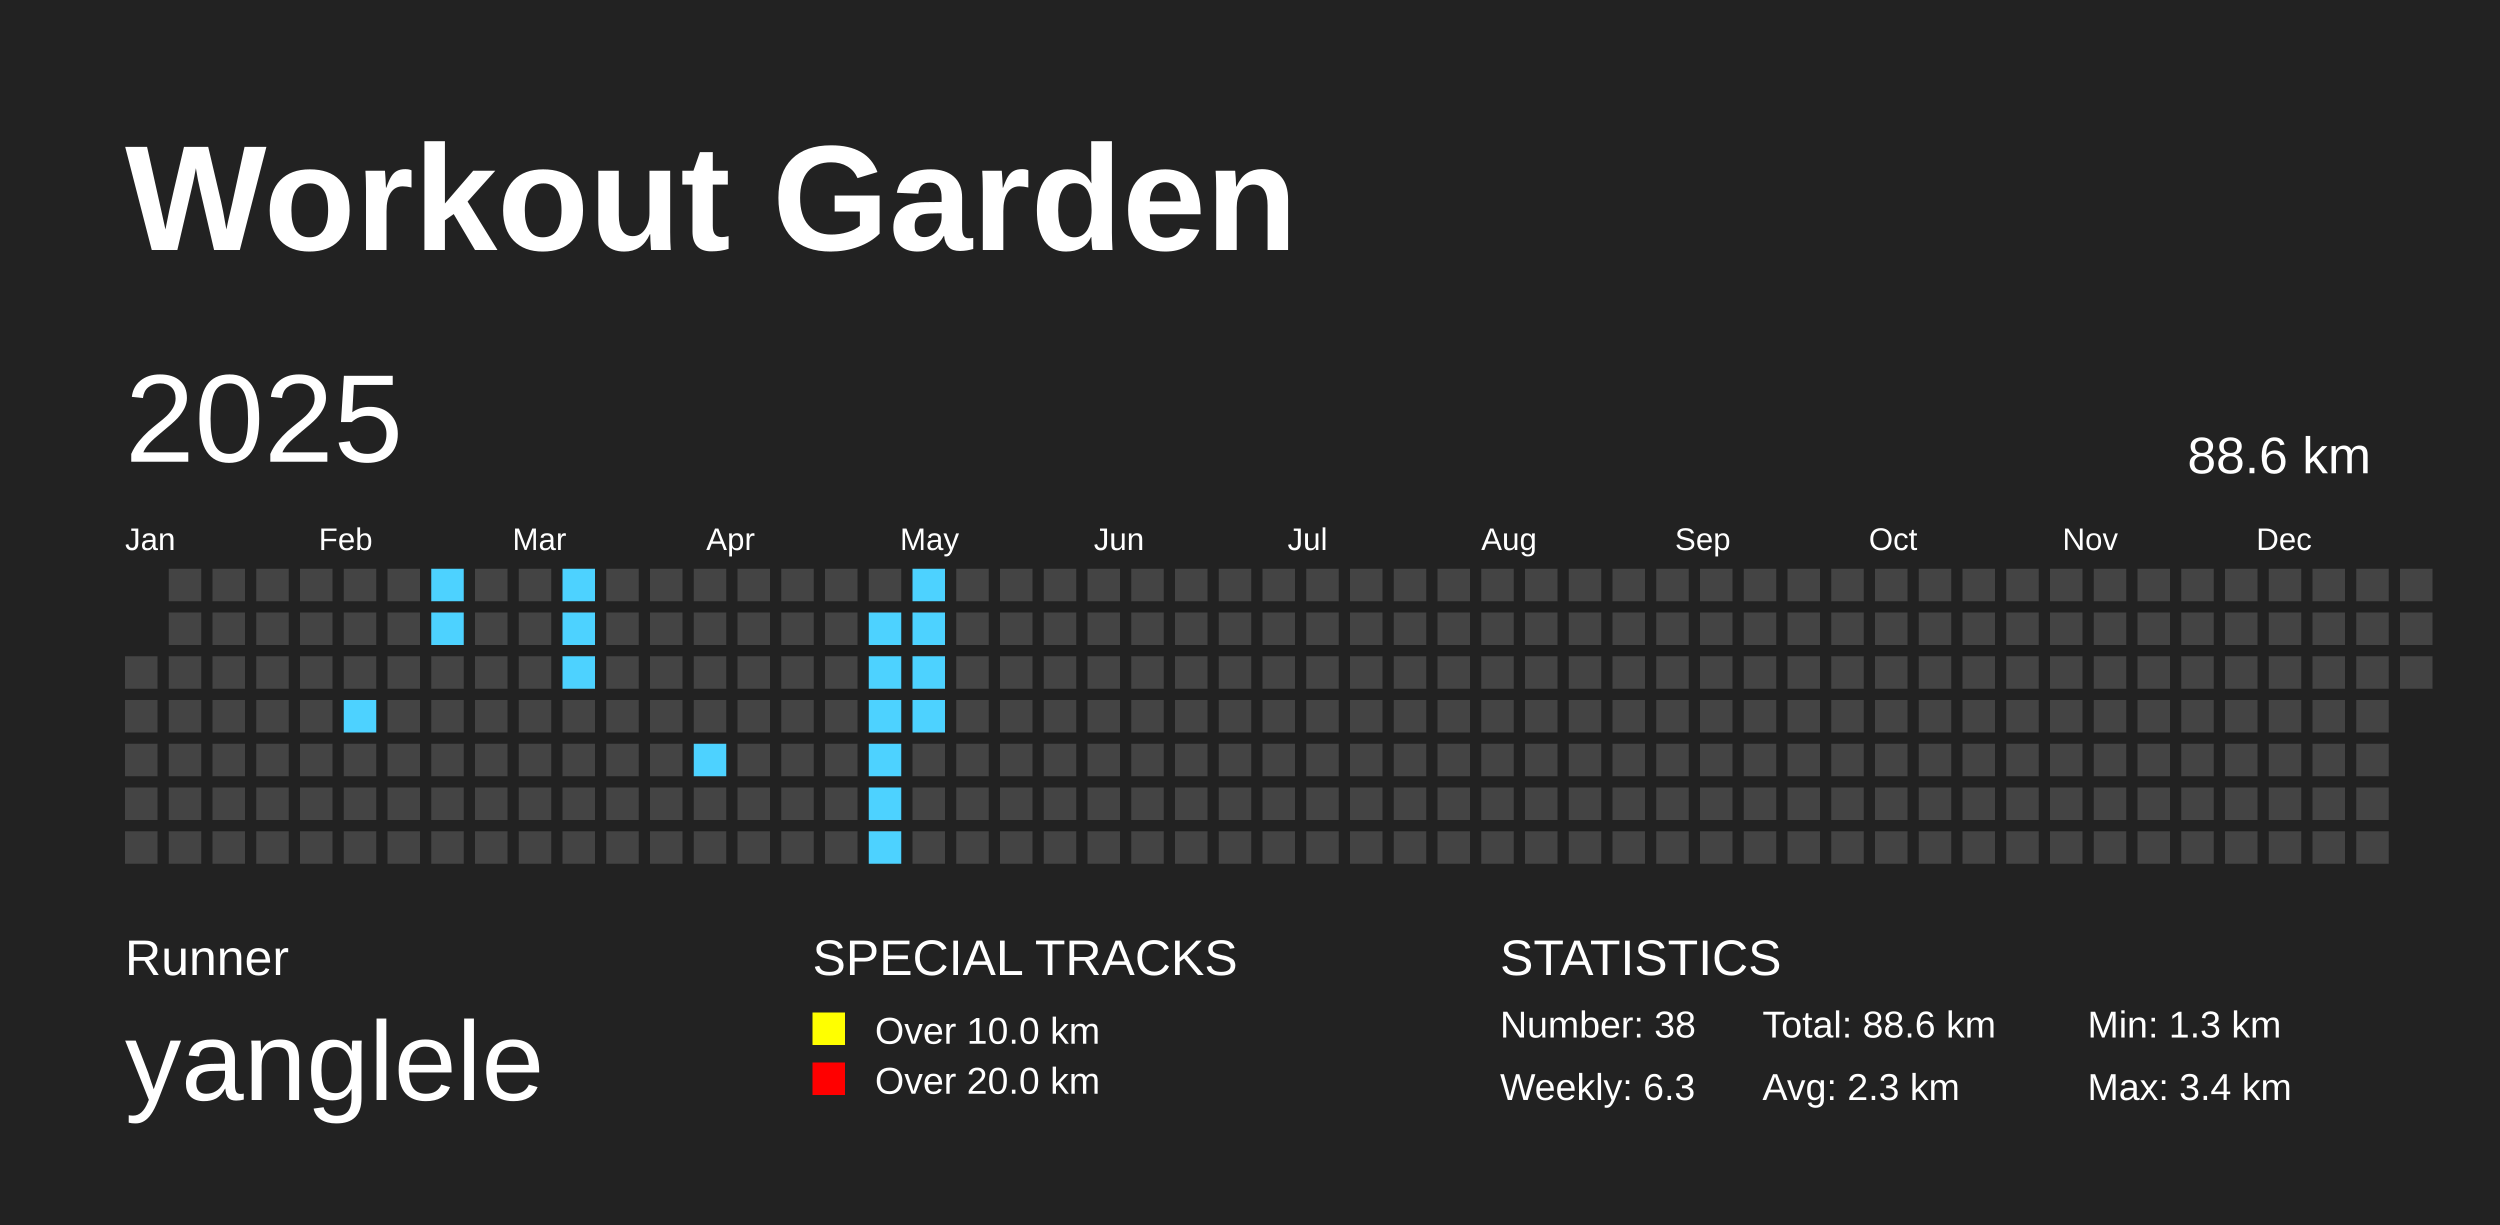
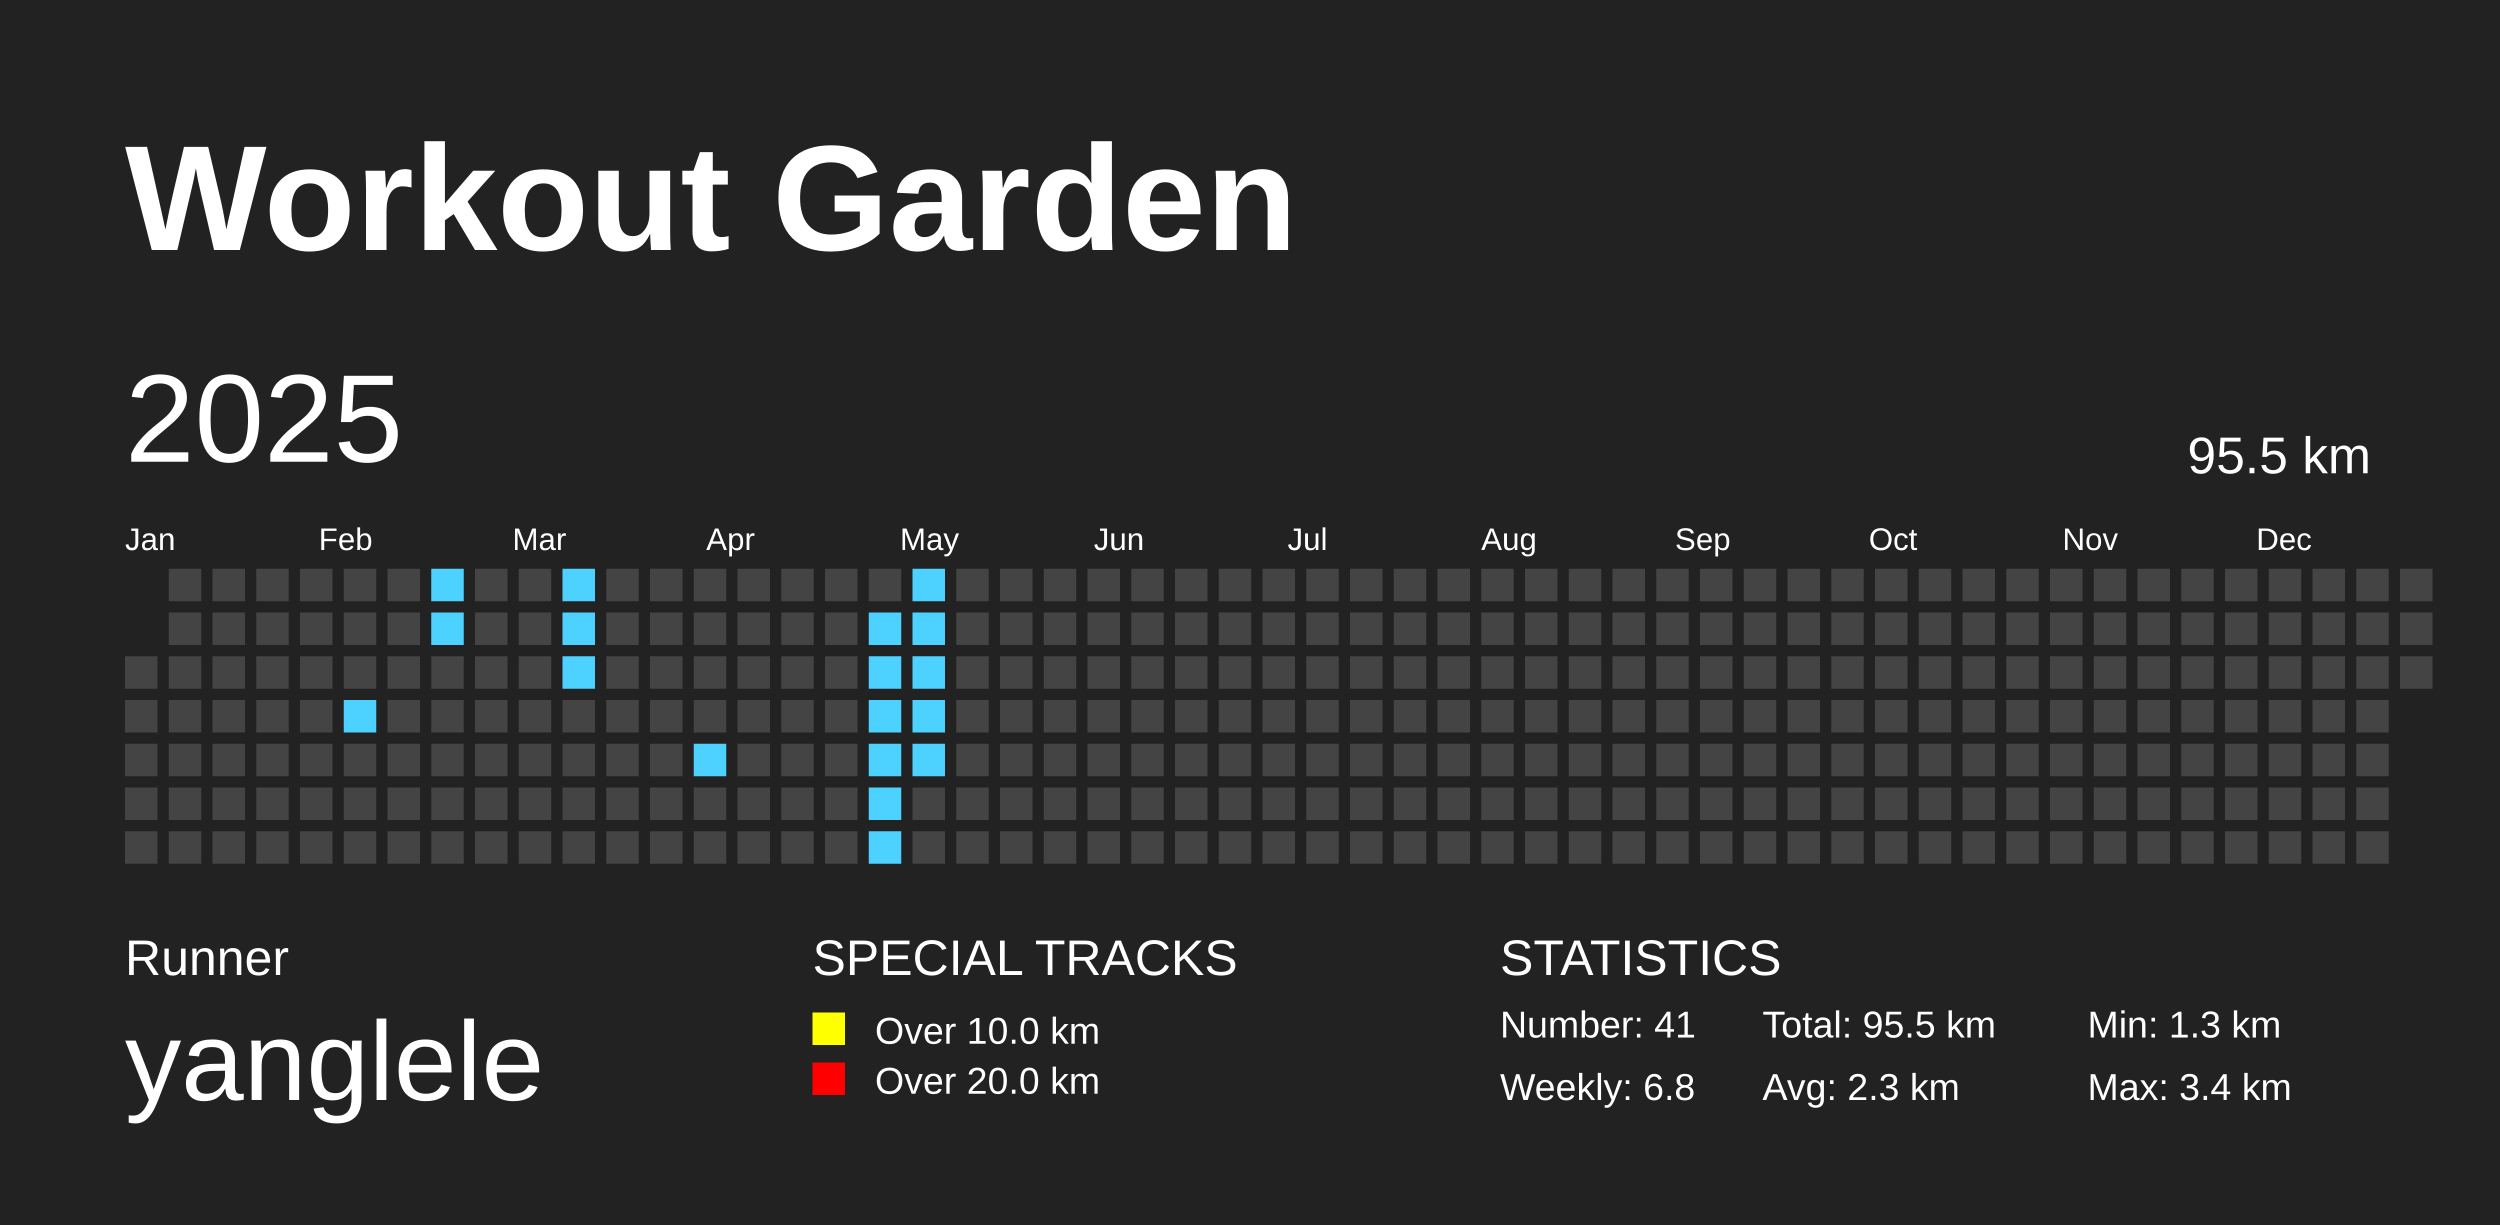
<svg xmlns="http://www.w3.org/2000/svg" baseProfile="full" height="98mm" version="1.1" viewBox="0,0,200,98" width="200mm">
  <defs />
  <rect fill="#222222" height="98" width="200" x="0" y="0" />
  <text fill="#FFFFFF" style="font-size:12px; font-family:Arial; font-weight:bold;" x="10" y="20">Workout Garden</text>
  <text fill="#FFFFFF" style="font-size:4px; font-family:Arial" x="10" y="78">Runner</text>
  <text fill="#FFFFFF" style="font-size:9px; font-family:Arial" x="10" y="88">yanglele</text>
  <text fill="#FFFFFF" style="font-size:4px; font-family:Arial" x="65" y="78">SPECIAL TRACKS</text>
  <rect fill="yellow" height="2.6" width="2.6" x="65" y="81" />
  <text fill="#FFFFFF" style="font-size:3px; font-family:Arial" x="70" y="83.5">Over 10.0 km</text>
  <rect fill="red" height="2.6" width="2.6" x="65" y="85" />
  <text fill="#FFFFFF" style="font-size:3px; font-family:Arial" x="70" y="87.5">Over 20.0 km</text>
  <text fill="#FFFFFF" style="font-size:4px; font-family:Arial" x="120" y="78">STATISTICS</text>
-   <text fill="#FFFFFF" style="font-size:3px; font-family:Arial" x="120" y="83">Number: 38</text>
-   <text fill="#FFFFFF" style="font-size:3px; font-family:Arial" x="120" y="88">Weekly: 6.3</text>
-   <text fill="#FFFFFF" style="font-size:3px; font-family:Arial" x="141" y="83">Total: 88.6 km</text>
+   <text fill="#FFFFFF" style="font-size:3px; font-family:Arial" x="120" y="83">Number: 41</text>
+   <text fill="#FFFFFF" style="font-size:3px; font-family:Arial" x="120" y="88">Weekly: 6.8</text>
+   <text fill="#FFFFFF" style="font-size:3px; font-family:Arial" x="141" y="83">Total: 95.5 km</text>
  <text fill="#FFFFFF" style="font-size:3px; font-family:Arial" x="141" y="88">Avg: 2.3 km</text>
  <text fill="#FFFFFF" style="font-size:3px; font-family:Arial" x="167" y="83">Min: 1.3 km</text>
  <text fill="#FFFFFF" style="font-size:3px; font-family:Arial" x="167" y="88">Max: 3.4 km</text>
  <text dominant-baseline="hanging" fill="#FFFFFF" style="font-size:10.0px; font-family:Arial;" x="10" y="30">2025</text>
-   <text dominant-baseline="hanging" fill="#FFFFFF" style="font-size:4.125px; font-family:Arial;" x="175" y="35">88.6 km</text>
+   <text dominant-baseline="hanging" fill="#FFFFFF" style="font-size:4.125px; font-family:Arial;" x="175" y="35">95.5 km</text>
  <text fill="#FFFFFF" style="font-size:2.5px; font-family:Arial" x="10.0" y="44">Jan</text>
  <text fill="#FFFFFF" style="font-size:2.5px; font-family:Arial" x="25.5" y="44">Feb</text>
  <text fill="#FFFFFF" style="font-size:2.5px; font-family:Arial" x="41.0" y="44">Mar</text>
  <text fill="#FFFFFF" style="font-size:2.5px; font-family:Arial" x="56.5" y="44">Apr</text>
  <text fill="#FFFFFF" style="font-size:2.5px; font-family:Arial" x="72.0" y="44">May</text>
  <text fill="#FFFFFF" style="font-size:2.5px; font-family:Arial" x="87.5" y="44">Jun</text>
  <text fill="#FFFFFF" style="font-size:2.5px; font-family:Arial" x="103.0" y="44">Jul</text>
  <text fill="#FFFFFF" style="font-size:2.5px; font-family:Arial" x="118.5" y="44">Aug</text>
  <text fill="#FFFFFF" style="font-size:2.5px; font-family:Arial" x="134.0" y="44">Sep</text>
  <text fill="#FFFFFF" style="font-size:2.5px; font-family:Arial" x="149.5" y="44">Oct</text>
  <text fill="#FFFFFF" style="font-size:2.5px; font-family:Arial" x="165.0" y="44">Nov</text>
  <text fill="#FFFFFF" style="font-size:2.5px; font-family:Arial" x="180.5" y="44">Dec</text>
  <rect fill="#444444" height="2.6" width="2.6" x="10.0" y="52.5" />
  <rect fill="#444444" height="2.6" width="2.6" x="10.0" y="56.0" />
  <rect fill="#444444" height="2.6" width="2.6" x="10.0" y="59.5" />
  <rect fill="#444444" height="2.6" width="2.6" x="10.0" y="63.0" />
  <rect fill="#444444" height="2.6" width="2.6" x="10.0" y="66.5" />
  <rect fill="#444444" height="2.6" width="2.6" x="13.5" y="45.5" />
  <rect fill="#444444" height="2.6" width="2.6" x="13.5" y="49.0" />
  <rect fill="#444444" height="2.6" width="2.6" x="13.5" y="52.5" />
  <rect fill="#444444" height="2.6" width="2.6" x="13.5" y="56.0" />
  <rect fill="#444444" height="2.6" width="2.6" x="13.5" y="59.5" />
  <rect fill="#444444" height="2.6" width="2.6" x="13.5" y="63.0" />
  <rect fill="#444444" height="2.6" width="2.6" x="13.5" y="66.5" />
  <rect fill="#444444" height="2.6" width="2.6" x="17.0" y="45.5" />
  <rect fill="#444444" height="2.6" width="2.6" x="17.0" y="49.0" />
  <rect fill="#444444" height="2.6" width="2.6" x="17.0" y="52.5" />
  <rect fill="#444444" height="2.6" width="2.6" x="17.0" y="56.0" />
  <rect fill="#444444" height="2.6" width="2.6" x="17.0" y="59.5" />
  <rect fill="#444444" height="2.6" width="2.6" x="17.0" y="63.0" />
  <rect fill="#444444" height="2.6" width="2.6" x="17.0" y="66.5" />
  <rect fill="#444444" height="2.6" width="2.6" x="20.5" y="45.5" />
  <rect fill="#444444" height="2.6" width="2.6" x="20.5" y="49.0" />
  <rect fill="#444444" height="2.6" width="2.6" x="20.5" y="52.5" />
  <rect fill="#444444" height="2.6" width="2.6" x="20.5" y="56.0" />
  <rect fill="#444444" height="2.6" width="2.6" x="20.5" y="59.5" />
  <rect fill="#444444" height="2.6" width="2.6" x="20.5" y="63.0" />
  <rect fill="#444444" height="2.6" width="2.6" x="20.5" y="66.5" />
  <rect fill="#444444" height="2.6" width="2.6" x="24.0" y="45.5" />
  <rect fill="#444444" height="2.6" width="2.6" x="24.0" y="49.0" />
  <rect fill="#444444" height="2.6" width="2.6" x="24.0" y="52.5" />
  <rect fill="#444444" height="2.6" width="2.6" x="24.0" y="56.0" />
  <rect fill="#444444" height="2.6" width="2.6" x="24.0" y="59.5" />
  <rect fill="#444444" height="2.6" width="2.6" x="24.0" y="63.0" />
  <rect fill="#444444" height="2.6" width="2.6" x="24.0" y="66.5" />
  <rect fill="#444444" height="2.6" width="2.6" x="27.5" y="45.5" />
  <rect fill="#444444" height="2.6" width="2.6" x="27.5" y="49.0" />
  <rect fill="#444444" height="2.6" width="2.6" x="27.5" y="52.5" />
  <rect fill="#4DD2FF" height="2.6" width="2.6" x="27.5" y="56.0" />
  <rect fill="#444444" height="2.6" width="2.6" x="27.5" y="59.5" />
  <rect fill="#444444" height="2.6" width="2.6" x="27.5" y="63.0" />
  <rect fill="#444444" height="2.6" width="2.6" x="27.5" y="66.5" />
  <rect fill="#444444" height="2.6" width="2.6" x="31.0" y="45.5" />
  <rect fill="#444444" height="2.6" width="2.6" x="31.0" y="49.0" />
  <rect fill="#444444" height="2.6" width="2.6" x="31.0" y="52.5" />
  <rect fill="#444444" height="2.6" width="2.6" x="31.0" y="56.0" />
  <rect fill="#444444" height="2.6" width="2.6" x="31.0" y="59.5" />
  <rect fill="#444444" height="2.6" width="2.6" x="31.0" y="63.0" />
  <rect fill="#444444" height="2.6" width="2.6" x="31.0" y="66.5" />
  <rect fill="#4DD2FF" height="2.6" width="2.6" x="34.5" y="45.5" />
  <rect fill="#4DD2FF" height="2.6" width="2.6" x="34.5" y="49.0" />
  <rect fill="#444444" height="2.6" width="2.6" x="34.5" y="52.5" />
  <rect fill="#444444" height="2.6" width="2.6" x="34.5" y="56.0" />
  <rect fill="#444444" height="2.6" width="2.6" x="34.5" y="59.5" />
  <rect fill="#444444" height="2.6" width="2.6" x="34.5" y="63.0" />
  <rect fill="#444444" height="2.6" width="2.6" x="34.5" y="66.5" />
  <rect fill="#444444" height="2.6" width="2.6" x="38.0" y="45.5" />
  <rect fill="#444444" height="2.6" width="2.6" x="38.0" y="49.0" />
  <rect fill="#444444" height="2.6" width="2.6" x="38.0" y="52.5" />
  <rect fill="#444444" height="2.6" width="2.6" x="38.0" y="56.0" />
  <rect fill="#444444" height="2.6" width="2.6" x="38.0" y="59.5" />
  <rect fill="#444444" height="2.6" width="2.6" x="38.0" y="63.0" />
  <rect fill="#444444" height="2.6" width="2.6" x="38.0" y="66.5" />
  <rect fill="#444444" height="2.6" width="2.6" x="41.5" y="45.5" />
  <rect fill="#444444" height="2.6" width="2.6" x="41.5" y="49.0" />
  <rect fill="#444444" height="2.6" width="2.6" x="41.5" y="52.5" />
  <rect fill="#444444" height="2.6" width="2.6" x="41.5" y="56.0" />
  <rect fill="#444444" height="2.6" width="2.6" x="41.5" y="59.5" />
  <rect fill="#444444" height="2.6" width="2.6" x="41.5" y="63.0" />
  <rect fill="#444444" height="2.6" width="2.6" x="41.5" y="66.5" />
  <rect fill="#4DD2FF" height="2.6" width="2.6" x="45.0" y="45.5" />
  <rect fill="#4DD2FF" height="2.6" width="2.6" x="45.0" y="49.0" />
  <rect fill="#4DD2FF" height="2.6" width="2.6" x="45.0" y="52.5" />
  <rect fill="#444444" height="2.6" width="2.6" x="45.0" y="56.0" />
  <rect fill="#444444" height="2.6" width="2.6" x="45.0" y="59.5" />
  <rect fill="#444444" height="2.6" width="2.6" x="45.0" y="63.0" />
  <rect fill="#444444" height="2.6" width="2.6" x="45.0" y="66.5" />
  <rect fill="#444444" height="2.6" width="2.6" x="48.5" y="45.5" />
  <rect fill="#444444" height="2.6" width="2.6" x="48.5" y="49.0" />
  <rect fill="#444444" height="2.6" width="2.6" x="48.5" y="52.5" />
  <rect fill="#444444" height="2.6" width="2.6" x="48.5" y="56.0" />
  <rect fill="#444444" height="2.6" width="2.6" x="48.5" y="59.5" />
  <rect fill="#444444" height="2.6" width="2.6" x="48.5" y="63.0" />
  <rect fill="#444444" height="2.6" width="2.6" x="48.5" y="66.5" />
  <rect fill="#444444" height="2.6" width="2.6" x="52.0" y="45.5" />
  <rect fill="#444444" height="2.6" width="2.6" x="52.0" y="49.0" />
  <rect fill="#444444" height="2.6" width="2.6" x="52.0" y="52.5" />
  <rect fill="#444444" height="2.6" width="2.6" x="52.0" y="56.0" />
  <rect fill="#444444" height="2.6" width="2.6" x="52.0" y="59.5" />
  <rect fill="#444444" height="2.6" width="2.6" x="52.0" y="63.0" />
  <rect fill="#444444" height="2.6" width="2.6" x="52.0" y="66.5" />
  <rect fill="#444444" height="2.6" width="2.6" x="55.5" y="45.5" />
  <rect fill="#444444" height="2.6" width="2.6" x="55.5" y="49.0" />
  <rect fill="#444444" height="2.6" width="2.6" x="55.5" y="52.5" />
  <rect fill="#444444" height="2.6" width="2.6" x="55.5" y="56.0" />
  <rect fill="#4DD2FF" height="2.6" width="2.6" x="55.5" y="59.5" />
  <rect fill="#444444" height="2.6" width="2.6" x="55.5" y="63.0" />
  <rect fill="#444444" height="2.6" width="2.6" x="55.5" y="66.5" />
  <rect fill="#444444" height="2.6" width="2.6" x="59.0" y="45.5" />
  <rect fill="#444444" height="2.6" width="2.6" x="59.0" y="49.0" />
  <rect fill="#444444" height="2.6" width="2.6" x="59.0" y="52.5" />
  <rect fill="#444444" height="2.6" width="2.6" x="59.0" y="56.0" />
  <rect fill="#444444" height="2.6" width="2.6" x="59.0" y="59.5" />
  <rect fill="#444444" height="2.6" width="2.6" x="59.0" y="63.0" />
  <rect fill="#444444" height="2.6" width="2.6" x="59.0" y="66.5" />
  <rect fill="#444444" height="2.6" width="2.6" x="62.5" y="45.5" />
  <rect fill="#444444" height="2.6" width="2.6" x="62.5" y="49.0" />
  <rect fill="#444444" height="2.6" width="2.6" x="62.5" y="52.5" />
  <rect fill="#444444" height="2.6" width="2.6" x="62.5" y="56.0" />
  <rect fill="#444444" height="2.6" width="2.6" x="62.5" y="59.5" />
  <rect fill="#444444" height="2.6" width="2.6" x="62.5" y="63.0" />
  <rect fill="#444444" height="2.6" width="2.6" x="62.5" y="66.5" />
  <rect fill="#444444" height="2.6" width="2.6" x="66.0" y="45.5" />
  <rect fill="#444444" height="2.6" width="2.6" x="66.0" y="49.0" />
  <rect fill="#444444" height="2.6" width="2.6" x="66.0" y="52.5" />
  <rect fill="#444444" height="2.6" width="2.6" x="66.0" y="56.0" />
  <rect fill="#444444" height="2.6" width="2.6" x="66.0" y="59.5" />
  <rect fill="#444444" height="2.6" width="2.6" x="66.0" y="63.0" />
  <rect fill="#444444" height="2.6" width="2.6" x="66.0" y="66.5" />
  <rect fill="#444444" height="2.6" width="2.6" x="69.5" y="45.5" />
  <rect fill="#4DD2FF" height="2.6" width="2.6" x="69.5" y="49.0" />
  <rect fill="#4DD2FF" height="2.6" width="2.6" x="69.5" y="52.5" />
  <rect fill="#4DD2FF" height="2.6" width="2.6" x="69.5" y="56.0" />
  <rect fill="#4DD2FF" height="2.6" width="2.6" x="69.5" y="59.5" />
  <rect fill="#4DD2FF" height="2.6" width="2.6" x="69.5" y="63.0" />
  <rect fill="#4DD2FF" height="2.6" width="2.6" x="69.5" y="66.5" />
  <rect fill="#4DD2FF" height="2.6" width="2.6" x="73.0" y="45.5" />
  <rect fill="#4DD2FF" height="2.6" width="2.6" x="73.0" y="49.0" />
  <rect fill="#4DD2FF" height="2.6" width="2.6" x="73.0" y="52.5" />
  <rect fill="#4DD2FF" height="2.6" width="2.6" x="73.0" y="56.0" />
-   <rect fill="#444444" height="2.6" width="2.6" x="73.0" y="59.5" />
+   <rect fill="#4DD2FF" height="2.6" width="2.6" x="73.0" y="59.5" />
  <rect fill="#444444" height="2.6" width="2.6" x="73.0" y="63.0" />
  <rect fill="#444444" height="2.6" width="2.6" x="73.0" y="66.5" />
  <rect fill="#444444" height="2.6" width="2.6" x="76.5" y="45.5" />
  <rect fill="#444444" height="2.6" width="2.6" x="76.5" y="49.0" />
  <rect fill="#444444" height="2.6" width="2.6" x="76.5" y="52.5" />
  <rect fill="#444444" height="2.6" width="2.6" x="76.5" y="56.0" />
  <rect fill="#444444" height="2.6" width="2.6" x="76.5" y="59.5" />
  <rect fill="#444444" height="2.6" width="2.6" x="76.5" y="63.0" />
  <rect fill="#444444" height="2.6" width="2.6" x="76.5" y="66.5" />
  <rect fill="#444444" height="2.6" width="2.6" x="80.0" y="45.5" />
  <rect fill="#444444" height="2.6" width="2.6" x="80.0" y="49.0" />
  <rect fill="#444444" height="2.6" width="2.6" x="80.0" y="52.5" />
  <rect fill="#444444" height="2.6" width="2.6" x="80.0" y="56.0" />
  <rect fill="#444444" height="2.6" width="2.6" x="80.0" y="59.5" />
  <rect fill="#444444" height="2.6" width="2.6" x="80.0" y="63.0" />
  <rect fill="#444444" height="2.6" width="2.6" x="80.0" y="66.5" />
  <rect fill="#444444" height="2.6" width="2.6" x="83.5" y="45.5" />
  <rect fill="#444444" height="2.6" width="2.6" x="83.5" y="49.0" />
  <rect fill="#444444" height="2.6" width="2.6" x="83.5" y="52.5" />
  <rect fill="#444444" height="2.6" width="2.6" x="83.5" y="56.0" />
  <rect fill="#444444" height="2.6" width="2.6" x="83.5" y="59.5" />
  <rect fill="#444444" height="2.6" width="2.6" x="83.5" y="63.0" />
  <rect fill="#444444" height="2.6" width="2.6" x="83.5" y="66.5" />
  <rect fill="#444444" height="2.6" width="2.6" x="87.0" y="45.5" />
  <rect fill="#444444" height="2.6" width="2.6" x="87.0" y="49.0" />
  <rect fill="#444444" height="2.6" width="2.6" x="87.0" y="52.5" />
  <rect fill="#444444" height="2.6" width="2.6" x="87.0" y="56.0" />
  <rect fill="#444444" height="2.6" width="2.6" x="87.0" y="59.5" />
  <rect fill="#444444" height="2.6" width="2.6" x="87.0" y="63.0" />
  <rect fill="#444444" height="2.6" width="2.6" x="87.0" y="66.5" />
  <rect fill="#444444" height="2.6" width="2.6" x="90.5" y="45.5" />
  <rect fill="#444444" height="2.6" width="2.6" x="90.5" y="49.0" />
  <rect fill="#444444" height="2.6" width="2.6" x="90.5" y="52.5" />
  <rect fill="#444444" height="2.6" width="2.6" x="90.5" y="56.0" />
  <rect fill="#444444" height="2.6" width="2.6" x="90.5" y="59.5" />
  <rect fill="#444444" height="2.6" width="2.6" x="90.5" y="63.0" />
  <rect fill="#444444" height="2.6" width="2.6" x="90.5" y="66.5" />
  <rect fill="#444444" height="2.6" width="2.6" x="94.0" y="45.5" />
  <rect fill="#444444" height="2.6" width="2.6" x="94.0" y="49.0" />
  <rect fill="#444444" height="2.6" width="2.6" x="94.0" y="52.5" />
  <rect fill="#444444" height="2.6" width="2.6" x="94.0" y="56.0" />
  <rect fill="#444444" height="2.6" width="2.6" x="94.0" y="59.5" />
  <rect fill="#444444" height="2.6" width="2.6" x="94.0" y="63.0" />
  <rect fill="#444444" height="2.6" width="2.6" x="94.0" y="66.5" />
  <rect fill="#444444" height="2.6" width="2.6" x="97.5" y="45.5" />
  <rect fill="#444444" height="2.6" width="2.6" x="97.5" y="49.0" />
  <rect fill="#444444" height="2.6" width="2.6" x="97.5" y="52.5" />
  <rect fill="#444444" height="2.6" width="2.6" x="97.5" y="56.0" />
  <rect fill="#444444" height="2.6" width="2.6" x="97.5" y="59.5" />
  <rect fill="#444444" height="2.6" width="2.6" x="97.5" y="63.0" />
  <rect fill="#444444" height="2.6" width="2.6" x="97.5" y="66.5" />
  <rect fill="#444444" height="2.6" width="2.6" x="101.0" y="45.5" />
  <rect fill="#444444" height="2.6" width="2.6" x="101.0" y="49.0" />
  <rect fill="#444444" height="2.6" width="2.6" x="101.0" y="52.5" />
  <rect fill="#444444" height="2.6" width="2.6" x="101.0" y="56.0" />
  <rect fill="#444444" height="2.6" width="2.6" x="101.0" y="59.5" />
  <rect fill="#444444" height="2.6" width="2.6" x="101.0" y="63.0" />
  <rect fill="#444444" height="2.6" width="2.6" x="101.0" y="66.5" />
  <rect fill="#444444" height="2.6" width="2.6" x="104.5" y="45.5" />
  <rect fill="#444444" height="2.6" width="2.6" x="104.5" y="49.0" />
  <rect fill="#444444" height="2.6" width="2.6" x="104.5" y="52.5" />
  <rect fill="#444444" height="2.6" width="2.6" x="104.5" y="56.0" />
  <rect fill="#444444" height="2.6" width="2.6" x="104.5" y="59.5" />
  <rect fill="#444444" height="2.6" width="2.6" x="104.5" y="63.0" />
  <rect fill="#444444" height="2.6" width="2.6" x="104.5" y="66.5" />
  <rect fill="#444444" height="2.6" width="2.6" x="108.0" y="45.5" />
  <rect fill="#444444" height="2.6" width="2.6" x="108.0" y="49.0" />
  <rect fill="#444444" height="2.6" width="2.6" x="108.0" y="52.5" />
  <rect fill="#444444" height="2.6" width="2.6" x="108.0" y="56.0" />
  <rect fill="#444444" height="2.6" width="2.6" x="108.0" y="59.5" />
  <rect fill="#444444" height="2.6" width="2.6" x="108.0" y="63.0" />
  <rect fill="#444444" height="2.6" width="2.6" x="108.0" y="66.5" />
  <rect fill="#444444" height="2.6" width="2.6" x="111.5" y="45.5" />
  <rect fill="#444444" height="2.6" width="2.6" x="111.5" y="49.0" />
  <rect fill="#444444" height="2.6" width="2.6" x="111.5" y="52.5" />
  <rect fill="#444444" height="2.6" width="2.6" x="111.5" y="56.0" />
  <rect fill="#444444" height="2.6" width="2.6" x="111.5" y="59.5" />
  <rect fill="#444444" height="2.6" width="2.6" x="111.5" y="63.0" />
  <rect fill="#444444" height="2.6" width="2.6" x="111.5" y="66.5" />
  <rect fill="#444444" height="2.6" width="2.6" x="115.0" y="45.5" />
  <rect fill="#444444" height="2.6" width="2.6" x="115.0" y="49.0" />
  <rect fill="#444444" height="2.6" width="2.6" x="115.0" y="52.5" />
  <rect fill="#444444" height="2.6" width="2.6" x="115.0" y="56.0" />
  <rect fill="#444444" height="2.6" width="2.6" x="115.0" y="59.5" />
  <rect fill="#444444" height="2.6" width="2.6" x="115.0" y="63.0" />
  <rect fill="#444444" height="2.6" width="2.6" x="115.0" y="66.5" />
  <rect fill="#444444" height="2.6" width="2.6" x="118.5" y="45.5" />
  <rect fill="#444444" height="2.6" width="2.6" x="118.5" y="49.0" />
  <rect fill="#444444" height="2.6" width="2.6" x="118.5" y="52.5" />
  <rect fill="#444444" height="2.6" width="2.6" x="118.5" y="56.0" />
  <rect fill="#444444" height="2.6" width="2.6" x="118.5" y="59.5" />
  <rect fill="#444444" height="2.6" width="2.6" x="118.5" y="63.0" />
  <rect fill="#444444" height="2.6" width="2.6" x="118.5" y="66.5" />
  <rect fill="#444444" height="2.6" width="2.6" x="122.0" y="45.5" />
  <rect fill="#444444" height="2.6" width="2.6" x="122.0" y="49.0" />
  <rect fill="#444444" height="2.6" width="2.6" x="122.0" y="52.5" />
  <rect fill="#444444" height="2.6" width="2.6" x="122.0" y="56.0" />
  <rect fill="#444444" height="2.6" width="2.6" x="122.0" y="59.5" />
  <rect fill="#444444" height="2.6" width="2.6" x="122.0" y="63.0" />
  <rect fill="#444444" height="2.6" width="2.6" x="122.0" y="66.5" />
  <rect fill="#444444" height="2.6" width="2.6" x="125.5" y="45.5" />
  <rect fill="#444444" height="2.6" width="2.6" x="125.5" y="49.0" />
  <rect fill="#444444" height="2.6" width="2.6" x="125.5" y="52.5" />
  <rect fill="#444444" height="2.6" width="2.6" x="125.5" y="56.0" />
  <rect fill="#444444" height="2.6" width="2.6" x="125.5" y="59.5" />
  <rect fill="#444444" height="2.6" width="2.6" x="125.5" y="63.0" />
  <rect fill="#444444" height="2.6" width="2.6" x="125.5" y="66.5" />
  <rect fill="#444444" height="2.6" width="2.6" x="129.0" y="45.5" />
  <rect fill="#444444" height="2.6" width="2.6" x="129.0" y="49.0" />
  <rect fill="#444444" height="2.6" width="2.6" x="129.0" y="52.5" />
  <rect fill="#444444" height="2.6" width="2.6" x="129.0" y="56.0" />
  <rect fill="#444444" height="2.6" width="2.6" x="129.0" y="59.5" />
  <rect fill="#444444" height="2.6" width="2.6" x="129.0" y="63.0" />
  <rect fill="#444444" height="2.6" width="2.6" x="129.0" y="66.5" />
  <rect fill="#444444" height="2.6" width="2.6" x="132.5" y="45.5" />
  <rect fill="#444444" height="2.6" width="2.6" x="132.5" y="49.0" />
  <rect fill="#444444" height="2.6" width="2.6" x="132.5" y="52.5" />
  <rect fill="#444444" height="2.6" width="2.6" x="132.5" y="56.0" />
  <rect fill="#444444" height="2.6" width="2.6" x="132.5" y="59.5" />
  <rect fill="#444444" height="2.6" width="2.6" x="132.5" y="63.0" />
  <rect fill="#444444" height="2.6" width="2.6" x="132.5" y="66.5" />
  <rect fill="#444444" height="2.6" width="2.6" x="136.0" y="45.5" />
  <rect fill="#444444" height="2.6" width="2.6" x="136.0" y="49.0" />
  <rect fill="#444444" height="2.6" width="2.6" x="136.0" y="52.5" />
  <rect fill="#444444" height="2.6" width="2.6" x="136.0" y="56.0" />
  <rect fill="#444444" height="2.6" width="2.6" x="136.0" y="59.5" />
  <rect fill="#444444" height="2.6" width="2.6" x="136.0" y="63.0" />
  <rect fill="#444444" height="2.6" width="2.6" x="136.0" y="66.5" />
  <rect fill="#444444" height="2.6" width="2.6" x="139.5" y="45.5" />
  <rect fill="#444444" height="2.6" width="2.6" x="139.5" y="49.0" />
  <rect fill="#444444" height="2.6" width="2.6" x="139.5" y="52.5" />
  <rect fill="#444444" height="2.6" width="2.6" x="139.5" y="56.0" />
  <rect fill="#444444" height="2.6" width="2.6" x="139.5" y="59.5" />
  <rect fill="#444444" height="2.6" width="2.6" x="139.5" y="63.0" />
  <rect fill="#444444" height="2.6" width="2.6" x="139.5" y="66.5" />
  <rect fill="#444444" height="2.6" width="2.6" x="143.0" y="45.5" />
  <rect fill="#444444" height="2.6" width="2.6" x="143.0" y="49.0" />
  <rect fill="#444444" height="2.6" width="2.6" x="143.0" y="52.5" />
  <rect fill="#444444" height="2.6" width="2.6" x="143.0" y="56.0" />
  <rect fill="#444444" height="2.6" width="2.6" x="143.0" y="59.5" />
  <rect fill="#444444" height="2.6" width="2.6" x="143.0" y="63.0" />
  <rect fill="#444444" height="2.6" width="2.6" x="143.0" y="66.5" />
  <rect fill="#444444" height="2.6" width="2.6" x="146.5" y="45.5" />
  <rect fill="#444444" height="2.6" width="2.6" x="146.5" y="49.0" />
  <rect fill="#444444" height="2.6" width="2.6" x="146.5" y="52.5" />
  <rect fill="#444444" height="2.6" width="2.6" x="146.5" y="56.0" />
  <rect fill="#444444" height="2.6" width="2.6" x="146.5" y="59.5" />
  <rect fill="#444444" height="2.6" width="2.6" x="146.5" y="63.0" />
  <rect fill="#444444" height="2.6" width="2.6" x="146.5" y="66.5" />
  <rect fill="#444444" height="2.6" width="2.6" x="150.0" y="45.5" />
  <rect fill="#444444" height="2.6" width="2.6" x="150.0" y="49.0" />
  <rect fill="#444444" height="2.6" width="2.6" x="150.0" y="52.5" />
  <rect fill="#444444" height="2.6" width="2.6" x="150.0" y="56.0" />
  <rect fill="#444444" height="2.6" width="2.6" x="150.0" y="59.5" />
  <rect fill="#444444" height="2.6" width="2.6" x="150.0" y="63.0" />
  <rect fill="#444444" height="2.6" width="2.6" x="150.0" y="66.5" />
  <rect fill="#444444" height="2.6" width="2.6" x="153.5" y="45.5" />
  <rect fill="#444444" height="2.6" width="2.6" x="153.5" y="49.0" />
  <rect fill="#444444" height="2.6" width="2.6" x="153.5" y="52.5" />
  <rect fill="#444444" height="2.6" width="2.6" x="153.5" y="56.0" />
  <rect fill="#444444" height="2.6" width="2.6" x="153.5" y="59.5" />
  <rect fill="#444444" height="2.6" width="2.6" x="153.5" y="63.0" />
  <rect fill="#444444" height="2.6" width="2.6" x="153.5" y="66.5" />
  <rect fill="#444444" height="2.6" width="2.6" x="157.0" y="45.5" />
  <rect fill="#444444" height="2.6" width="2.6" x="157.0" y="49.0" />
  <rect fill="#444444" height="2.6" width="2.6" x="157.0" y="52.5" />
  <rect fill="#444444" height="2.6" width="2.6" x="157.0" y="56.0" />
  <rect fill="#444444" height="2.6" width="2.6" x="157.0" y="59.5" />
  <rect fill="#444444" height="2.6" width="2.6" x="157.0" y="63.0" />
  <rect fill="#444444" height="2.6" width="2.6" x="157.0" y="66.5" />
  <rect fill="#444444" height="2.6" width="2.6" x="160.5" y="45.5" />
  <rect fill="#444444" height="2.6" width="2.6" x="160.5" y="49.0" />
  <rect fill="#444444" height="2.6" width="2.6" x="160.5" y="52.5" />
  <rect fill="#444444" height="2.6" width="2.6" x="160.5" y="56.0" />
  <rect fill="#444444" height="2.6" width="2.6" x="160.5" y="59.5" />
  <rect fill="#444444" height="2.6" width="2.6" x="160.5" y="63.0" />
  <rect fill="#444444" height="2.6" width="2.6" x="160.5" y="66.5" />
  <rect fill="#444444" height="2.6" width="2.6" x="164.0" y="45.5" />
  <rect fill="#444444" height="2.6" width="2.6" x="164.0" y="49.0" />
  <rect fill="#444444" height="2.6" width="2.6" x="164.0" y="52.5" />
  <rect fill="#444444" height="2.6" width="2.6" x="164.0" y="56.0" />
  <rect fill="#444444" height="2.6" width="2.6" x="164.0" y="59.5" />
  <rect fill="#444444" height="2.6" width="2.6" x="164.0" y="63.0" />
  <rect fill="#444444" height="2.6" width="2.6" x="164.0" y="66.5" />
  <rect fill="#444444" height="2.6" width="2.6" x="167.5" y="45.5" />
  <rect fill="#444444" height="2.6" width="2.6" x="167.5" y="49.0" />
  <rect fill="#444444" height="2.6" width="2.6" x="167.5" y="52.5" />
  <rect fill="#444444" height="2.6" width="2.6" x="167.5" y="56.0" />
  <rect fill="#444444" height="2.6" width="2.6" x="167.5" y="59.5" />
  <rect fill="#444444" height="2.6" width="2.6" x="167.5" y="63.0" />
  <rect fill="#444444" height="2.6" width="2.6" x="167.5" y="66.5" />
  <rect fill="#444444" height="2.6" width="2.6" x="171.0" y="45.5" />
  <rect fill="#444444" height="2.6" width="2.6" x="171.0" y="49.0" />
  <rect fill="#444444" height="2.6" width="2.6" x="171.0" y="52.5" />
  <rect fill="#444444" height="2.6" width="2.6" x="171.0" y="56.0" />
  <rect fill="#444444" height="2.6" width="2.6" x="171.0" y="59.5" />
  <rect fill="#444444" height="2.6" width="2.6" x="171.0" y="63.0" />
  <rect fill="#444444" height="2.6" width="2.6" x="171.0" y="66.5" />
  <rect fill="#444444" height="2.6" width="2.6" x="174.5" y="45.5" />
  <rect fill="#444444" height="2.6" width="2.6" x="174.5" y="49.0" />
  <rect fill="#444444" height="2.6" width="2.6" x="174.5" y="52.5" />
  <rect fill="#444444" height="2.6" width="2.6" x="174.5" y="56.0" />
  <rect fill="#444444" height="2.6" width="2.6" x="174.5" y="59.5" />
  <rect fill="#444444" height="2.6" width="2.6" x="174.5" y="63.0" />
  <rect fill="#444444" height="2.6" width="2.6" x="174.5" y="66.5" />
  <rect fill="#444444" height="2.6" width="2.6" x="178.0" y="45.5" />
  <rect fill="#444444" height="2.6" width="2.6" x="178.0" y="49.0" />
  <rect fill="#444444" height="2.6" width="2.6" x="178.0" y="52.5" />
  <rect fill="#444444" height="2.6" width="2.6" x="178.0" y="56.0" />
  <rect fill="#444444" height="2.6" width="2.6" x="178.0" y="59.5" />
  <rect fill="#444444" height="2.6" width="2.6" x="178.0" y="63.0" />
  <rect fill="#444444" height="2.6" width="2.6" x="178.0" y="66.5" />
  <rect fill="#444444" height="2.6" width="2.6" x="181.5" y="45.5" />
  <rect fill="#444444" height="2.6" width="2.6" x="181.5" y="49.0" />
  <rect fill="#444444" height="2.6" width="2.6" x="181.5" y="52.5" />
  <rect fill="#444444" height="2.6" width="2.6" x="181.5" y="56.0" />
  <rect fill="#444444" height="2.6" width="2.6" x="181.5" y="59.5" />
  <rect fill="#444444" height="2.6" width="2.6" x="181.5" y="63.0" />
  <rect fill="#444444" height="2.6" width="2.6" x="181.5" y="66.5" />
  <rect fill="#444444" height="2.6" width="2.6" x="185.0" y="45.5" />
  <rect fill="#444444" height="2.6" width="2.6" x="185.0" y="49.0" />
  <rect fill="#444444" height="2.6" width="2.6" x="185.0" y="52.5" />
  <rect fill="#444444" height="2.6" width="2.6" x="185.0" y="56.0" />
  <rect fill="#444444" height="2.6" width="2.6" x="185.0" y="59.5" />
  <rect fill="#444444" height="2.6" width="2.6" x="185.0" y="63.0" />
  <rect fill="#444444" height="2.6" width="2.6" x="185.0" y="66.5" />
  <rect fill="#444444" height="2.6" width="2.6" x="188.5" y="45.5" />
  <rect fill="#444444" height="2.6" width="2.6" x="188.5" y="49.0" />
  <rect fill="#444444" height="2.6" width="2.6" x="188.5" y="52.5" />
  <rect fill="#444444" height="2.6" width="2.6" x="188.5" y="56.0" />
  <rect fill="#444444" height="2.6" width="2.6" x="188.5" y="59.5" />
  <rect fill="#444444" height="2.6" width="2.6" x="188.5" y="63.0" />
  <rect fill="#444444" height="2.6" width="2.6" x="188.5" y="66.5" />
  <rect fill="#444444" height="2.6" width="2.6" x="192.0" y="45.5" />
  <rect fill="#444444" height="2.6" width="2.6" x="192.0" y="49.0" />
  <rect fill="#444444" height="2.6" width="2.6" x="192.0" y="52.5" />
</svg>
